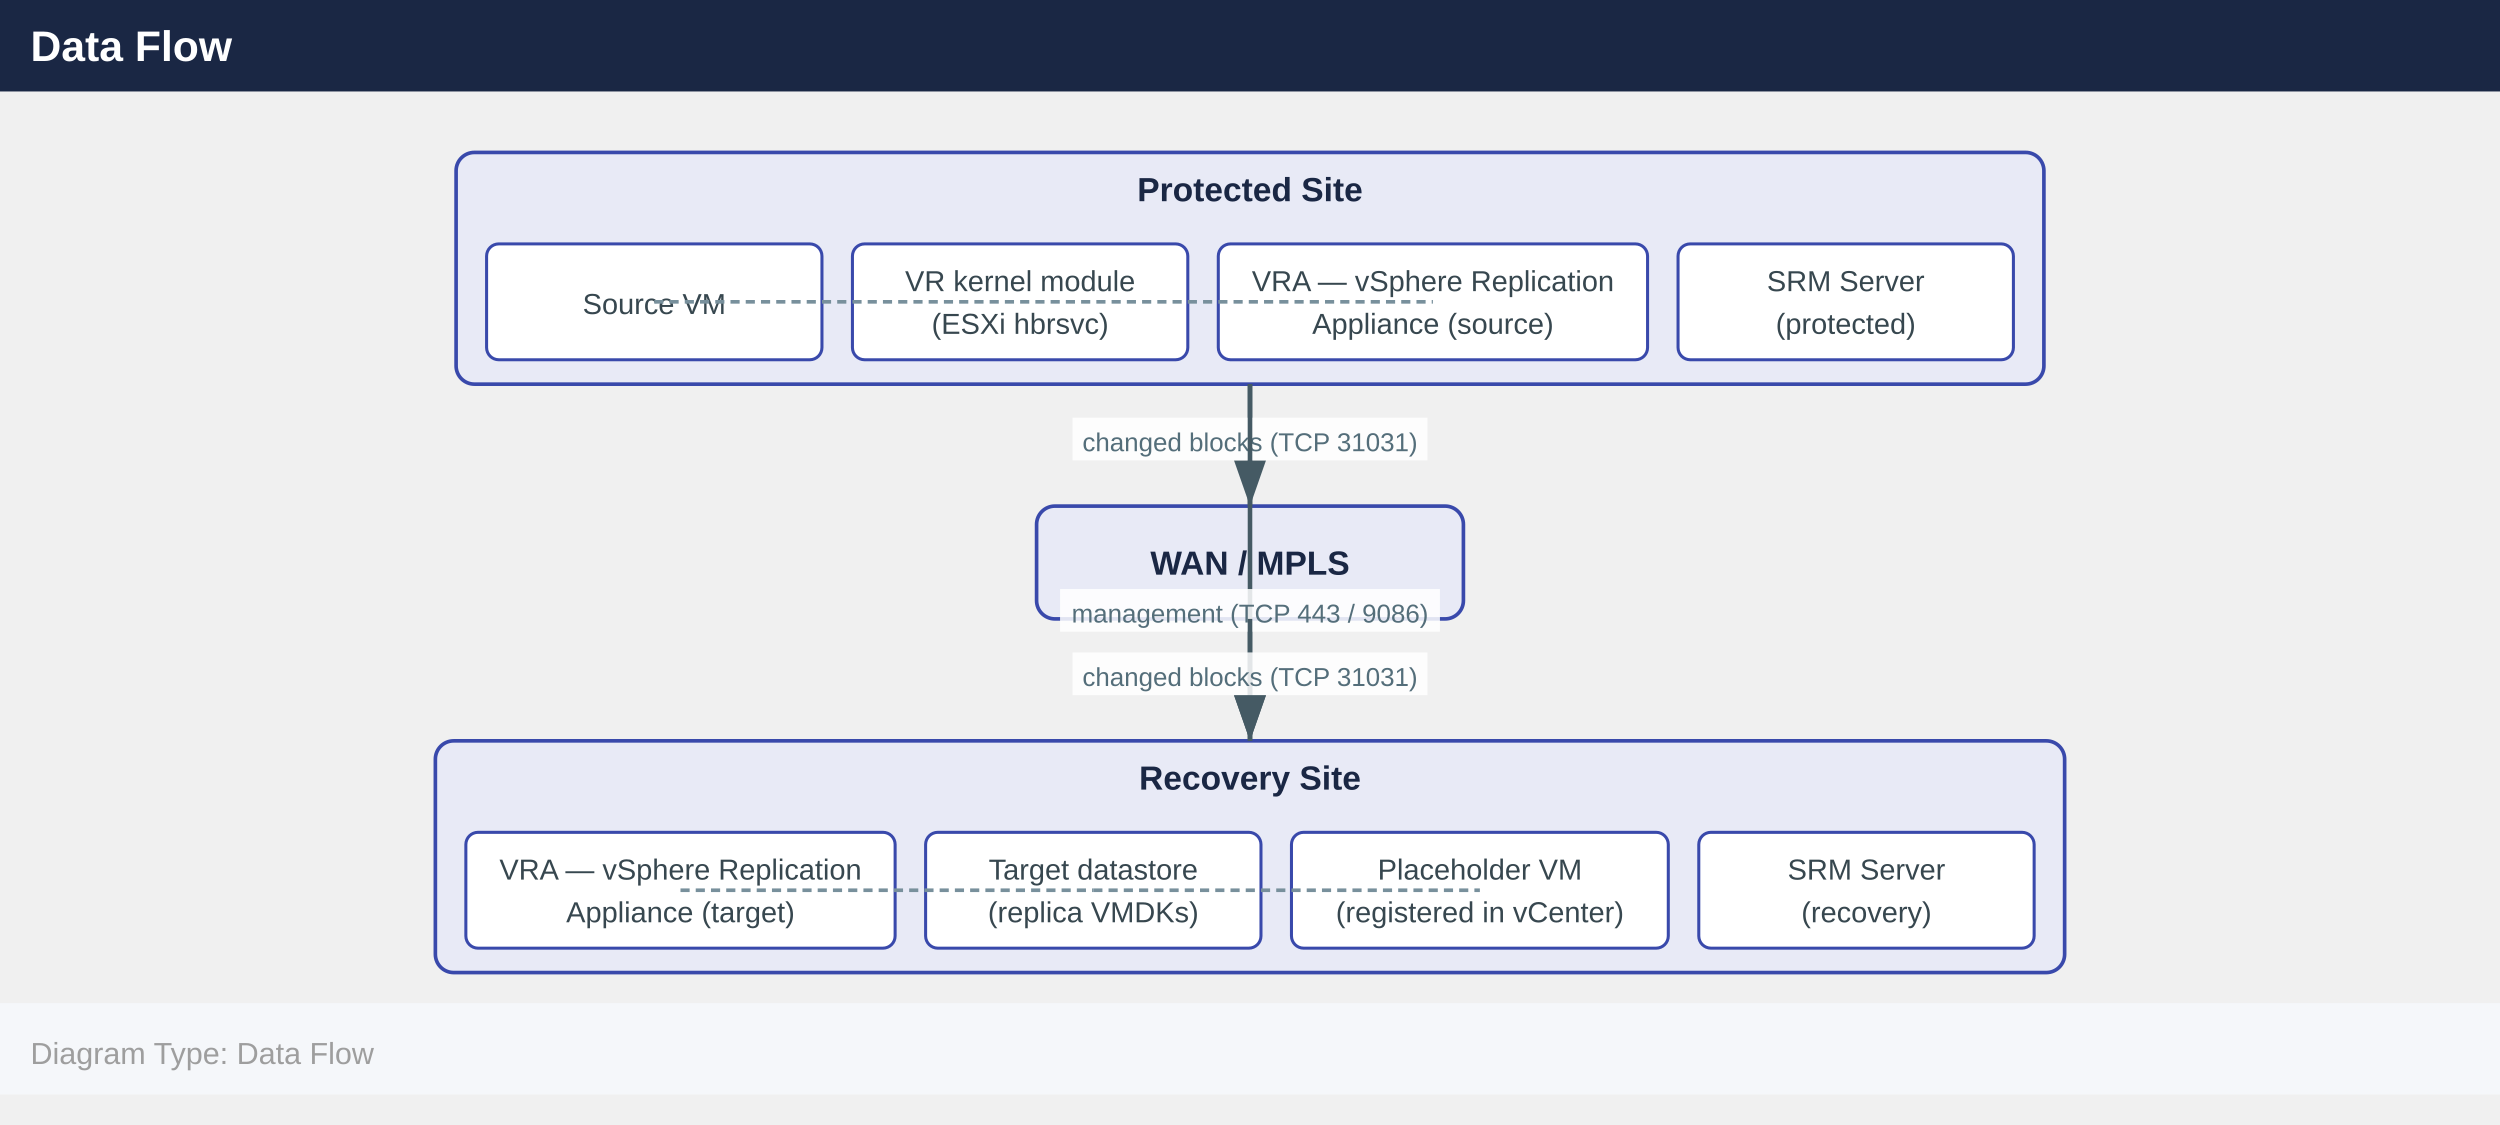
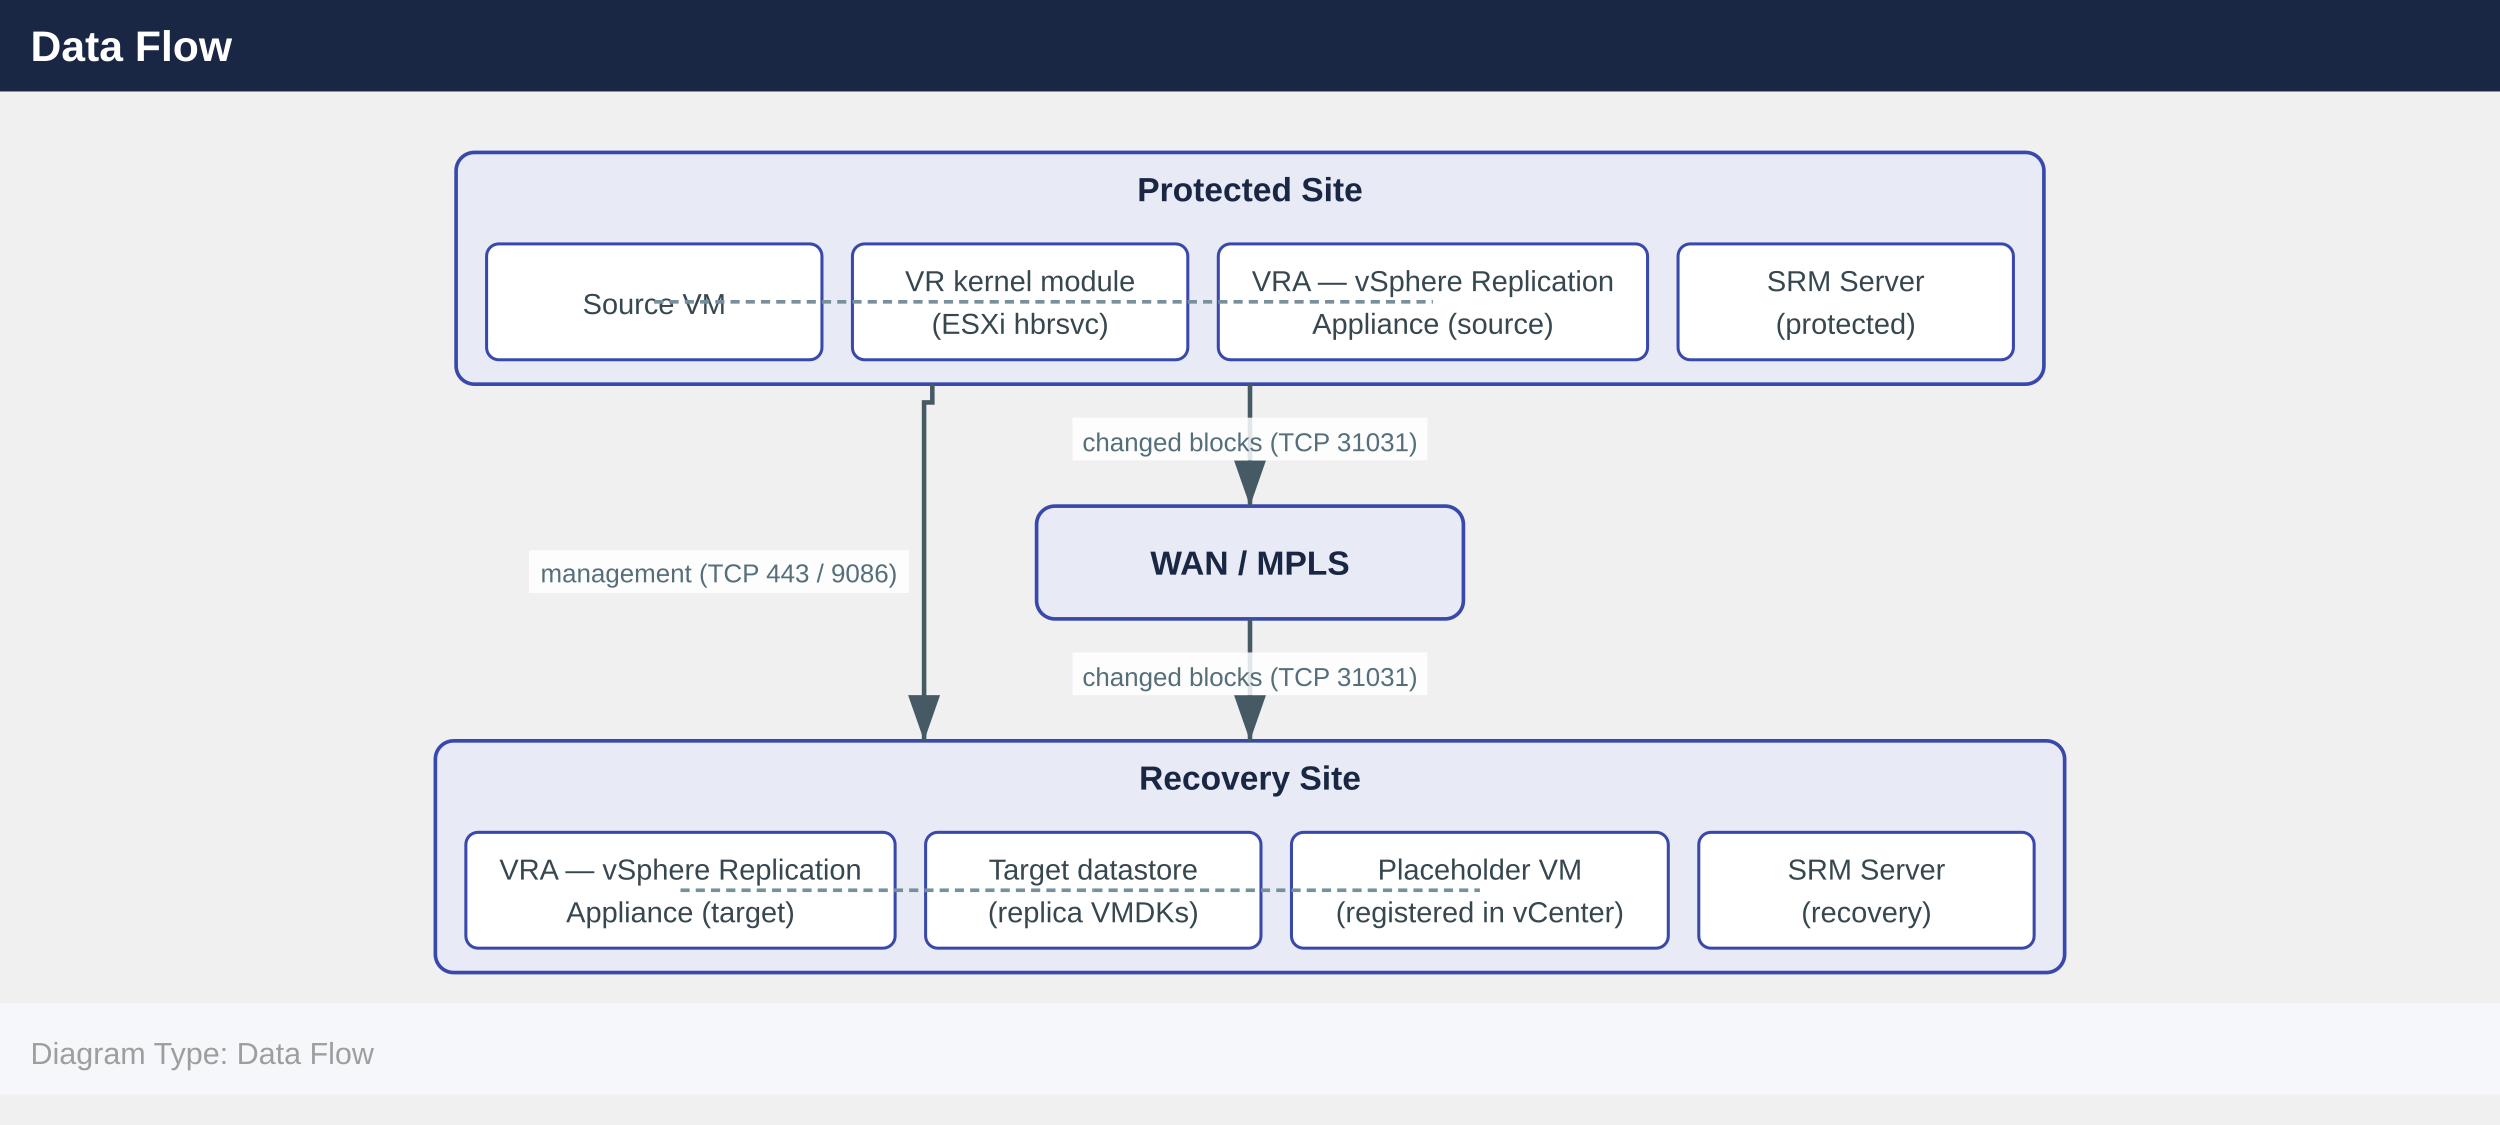
<svg xmlns="http://www.w3.org/2000/svg" width="820" height="369" viewBox="0 0 820 369">
  <defs>
    <marker id="arrowhead" markerWidth="10" markerHeight="7" refX="10" refY="3.5" orient="auto">
      <polygon points="0 0, 10 3.5, 0 7" fill="#455a64" />
    </marker>
  </defs>
  <rect x="0" y="0" width="820" height="30" fill="#1a2744" />
  <text x="10" y="20" font-family="Arial,Helvetica,sans-serif" font-size="14" font-weight="bold" fill="#ffffff">Data Flow</text>
  <rect x="149.6" y="50.0" width="520.8" height="76.0" rx="6" fill="#e8eaf6" stroke="#3949ab" stroke-width="1.2" />
  <text x="410.0" y="66.0" text-anchor="middle" font-family="Arial,Helvetica,sans-serif" font-size="11" font-weight="700" fill="#1a2744">Protected Site</text>
  <rect x="159.6" y="80.0" width="110.0" height="38.0" rx="4" fill="#ffffff" stroke="#3949ab" stroke-width="1" />
  <text x="214.6" y="103.0" text-anchor="middle" font-family="Arial,Helvetica,sans-serif" font-size="9.5" fill="#37474f">Source VM</text>
  <rect x="279.6" y="80.0" width="110.0" height="38.0" rx="4" fill="#ffffff" stroke="#3949ab" stroke-width="1" />
  <text x="334.6" y="95.5" text-anchor="middle" font-family="Arial,Helvetica,sans-serif" font-size="9.5" fill="#37474f">VR kernel module</text>
  <text x="334.6" y="109.5" text-anchor="middle" font-family="Arial,Helvetica,sans-serif" font-size="9.5" fill="#37474f">(ESXi hbrsvc)</text>
  <rect x="399.6" y="80.0" width="140.8" height="38.0" rx="4" fill="#ffffff" stroke="#3949ab" stroke-width="1" />
  <text x="470.0" y="95.5" text-anchor="middle" font-family="Arial,Helvetica,sans-serif" font-size="9.5" fill="#37474f">VRA — vSphere Replication</text>
  <text x="470.0" y="109.5" text-anchor="middle" font-family="Arial,Helvetica,sans-serif" font-size="9.5" fill="#37474f">Appliance (source)</text>
  <rect x="550.4" y="80.0" width="110.0" height="38.0" rx="4" fill="#ffffff" stroke="#3949ab" stroke-width="1" />
  <text x="605.4" y="95.5" text-anchor="middle" font-family="Arial,Helvetica,sans-serif" font-size="9.5" fill="#37474f">SRM Server</text>
  <text x="605.4" y="109.5" text-anchor="middle" font-family="Arial,Helvetica,sans-serif" font-size="9.5" fill="#37474f">(protected)</text>
  <rect x="340.0" y="166.0" width="140.0" height="37.0" rx="6" fill="#e8eaf6" stroke="#3949ab" stroke-width="1.2" />
  <text x="410.0" y="188.5" text-anchor="middle" font-family="Arial,Helvetica,sans-serif" font-size="11" font-weight="700" fill="#1a2744">WAN / MPLS</text>
  <rect x="142.8" y="243.0" width="534.4" height="76.0" rx="6" fill="#e8eaf6" stroke="#3949ab" stroke-width="1.2" />
  <text x="410.0" y="259.0" text-anchor="middle" font-family="Arial,Helvetica,sans-serif" font-size="11" font-weight="700" fill="#1a2744">Recovery Site</text>
  <rect x="152.8" y="273.0" width="140.8" height="38.0" rx="4" fill="#ffffff" stroke="#3949ab" stroke-width="1" />
  <text x="223.2" y="288.5" text-anchor="middle" font-family="Arial,Helvetica,sans-serif" font-size="9.5" fill="#37474f">VRA — vSphere Replication</text>
  <text x="223.2" y="302.5" text-anchor="middle" font-family="Arial,Helvetica,sans-serif" font-size="9.5" fill="#37474f">Appliance (target)</text>
  <rect x="303.6" y="273.0" width="110.0" height="38.0" rx="4" fill="#ffffff" stroke="#3949ab" stroke-width="1" />
  <text x="358.6" y="288.5" text-anchor="middle" font-family="Arial,Helvetica,sans-serif" font-size="9.5" fill="#37474f">Target datastore</text>
  <text x="358.6" y="302.5" text-anchor="middle" font-family="Arial,Helvetica,sans-serif" font-size="9.5" fill="#37474f">(replica VMDKs)</text>
  <rect x="423.6" y="273.0" width="123.6" height="38.0" rx="4" fill="#ffffff" stroke="#3949ab" stroke-width="1" />
  <text x="485.4" y="288.5" text-anchor="middle" font-family="Arial,Helvetica,sans-serif" font-size="9.5" fill="#37474f">Placeholder VM</text>
  <text x="485.4" y="302.5" text-anchor="middle" font-family="Arial,Helvetica,sans-serif" font-size="9.5" fill="#37474f">(registered in vCenter)</text>
  <rect x="557.2" y="273.0" width="110.0" height="38.0" rx="4" fill="#ffffff" stroke="#3949ab" stroke-width="1" />
  <text x="612.2" y="288.5" text-anchor="middle" font-family="Arial,Helvetica,sans-serif" font-size="9.5" fill="#37474f">SRM Server</text>
  <text x="612.2" y="302.5" text-anchor="middle" font-family="Arial,Helvetica,sans-serif" font-size="9.5" fill="#37474f">(recovery)</text>
  <line x1="410.0" y1="126.0" x2="410.0" y2="166.0" stroke="#455a64" stroke-width="1.5" marker-end="url(#arrowhead)" />
  <rect x="351.8" y="137.0" width="116.4" height="14" fill="#ffffff" opacity="0.85" />
  <text x="410.0" y="148.0" text-anchor="middle" font-family="Arial,Helvetica,sans-serif" font-size="8.5" fill="#546e7a">changed blocks (TCP 31031)</text>
-   <line x1="410.0" y1="126.0" x2="410.0" y2="243.0" stroke="#455a64" stroke-width="1.5" marker-end="url(#arrowhead)" />
-   <rect x="347.7" y="193.2" width="124.6" height="14" fill="#ffffff" opacity="0.85" />
-   <text x="410.0" y="204.2" text-anchor="middle" font-family="Arial,Helvetica,sans-serif" font-size="8.5" fill="#546e7a">management (TCP 443 / 9086)</text>
+   <polyline points="305.8,126.0 305.8,132.0 303.1,132.0 303.1,243.0" fill="none" stroke="#455a64" stroke-width="1.5" marker-end="url(#arrowhead)" />
+   <rect x="173.5" y="180.5" width="124.6" height="14" fill="#ffffff" opacity="0.85" />
+   <text x="235.8" y="191.0" text-anchor="middle" font-family="Arial,Helvetica,sans-serif" font-size="8.5" fill="#546e7a">management (TCP 443 / 9086)</text>
  <line x1="410.0" y1="203.0" x2="410.0" y2="243.0" stroke="#455a64" stroke-width="1.5" marker-end="url(#arrowhead)" />
  <rect x="351.8" y="214.0" width="116.4" height="14" fill="#ffffff" opacity="0.85" />
  <text x="410.0" y="225.0" text-anchor="middle" font-family="Arial,Helvetica,sans-serif" font-size="8.5" fill="#546e7a">changed blocks (TCP 31031)</text>
  <line x1="214.6" y1="99.0" x2="334.6" y2="99.0" stroke="#78909c" stroke-width="1.2" stroke-dasharray="3,2" />
  <line x1="334.6" y1="99.0" x2="470.0" y2="99.0" stroke="#78909c" stroke-width="1.2" stroke-dasharray="3,2" />
  <line x1="223.2" y1="292.0" x2="358.6" y2="292.0" stroke="#78909c" stroke-width="1.2" stroke-dasharray="3,2" />
  <line x1="358.6" y1="292.0" x2="485.4" y2="292.0" stroke="#78909c" stroke-width="1.2" stroke-dasharray="3,2" />
  <rect x="0" y="329.0" width="820" height="30" fill="#f5f7fa" />
  <text x="10" y="349.0" font-family="Arial,Helvetica,sans-serif" font-size="10" fill="#9e9e9e">Diagram Type: Data Flow</text>
</svg>
